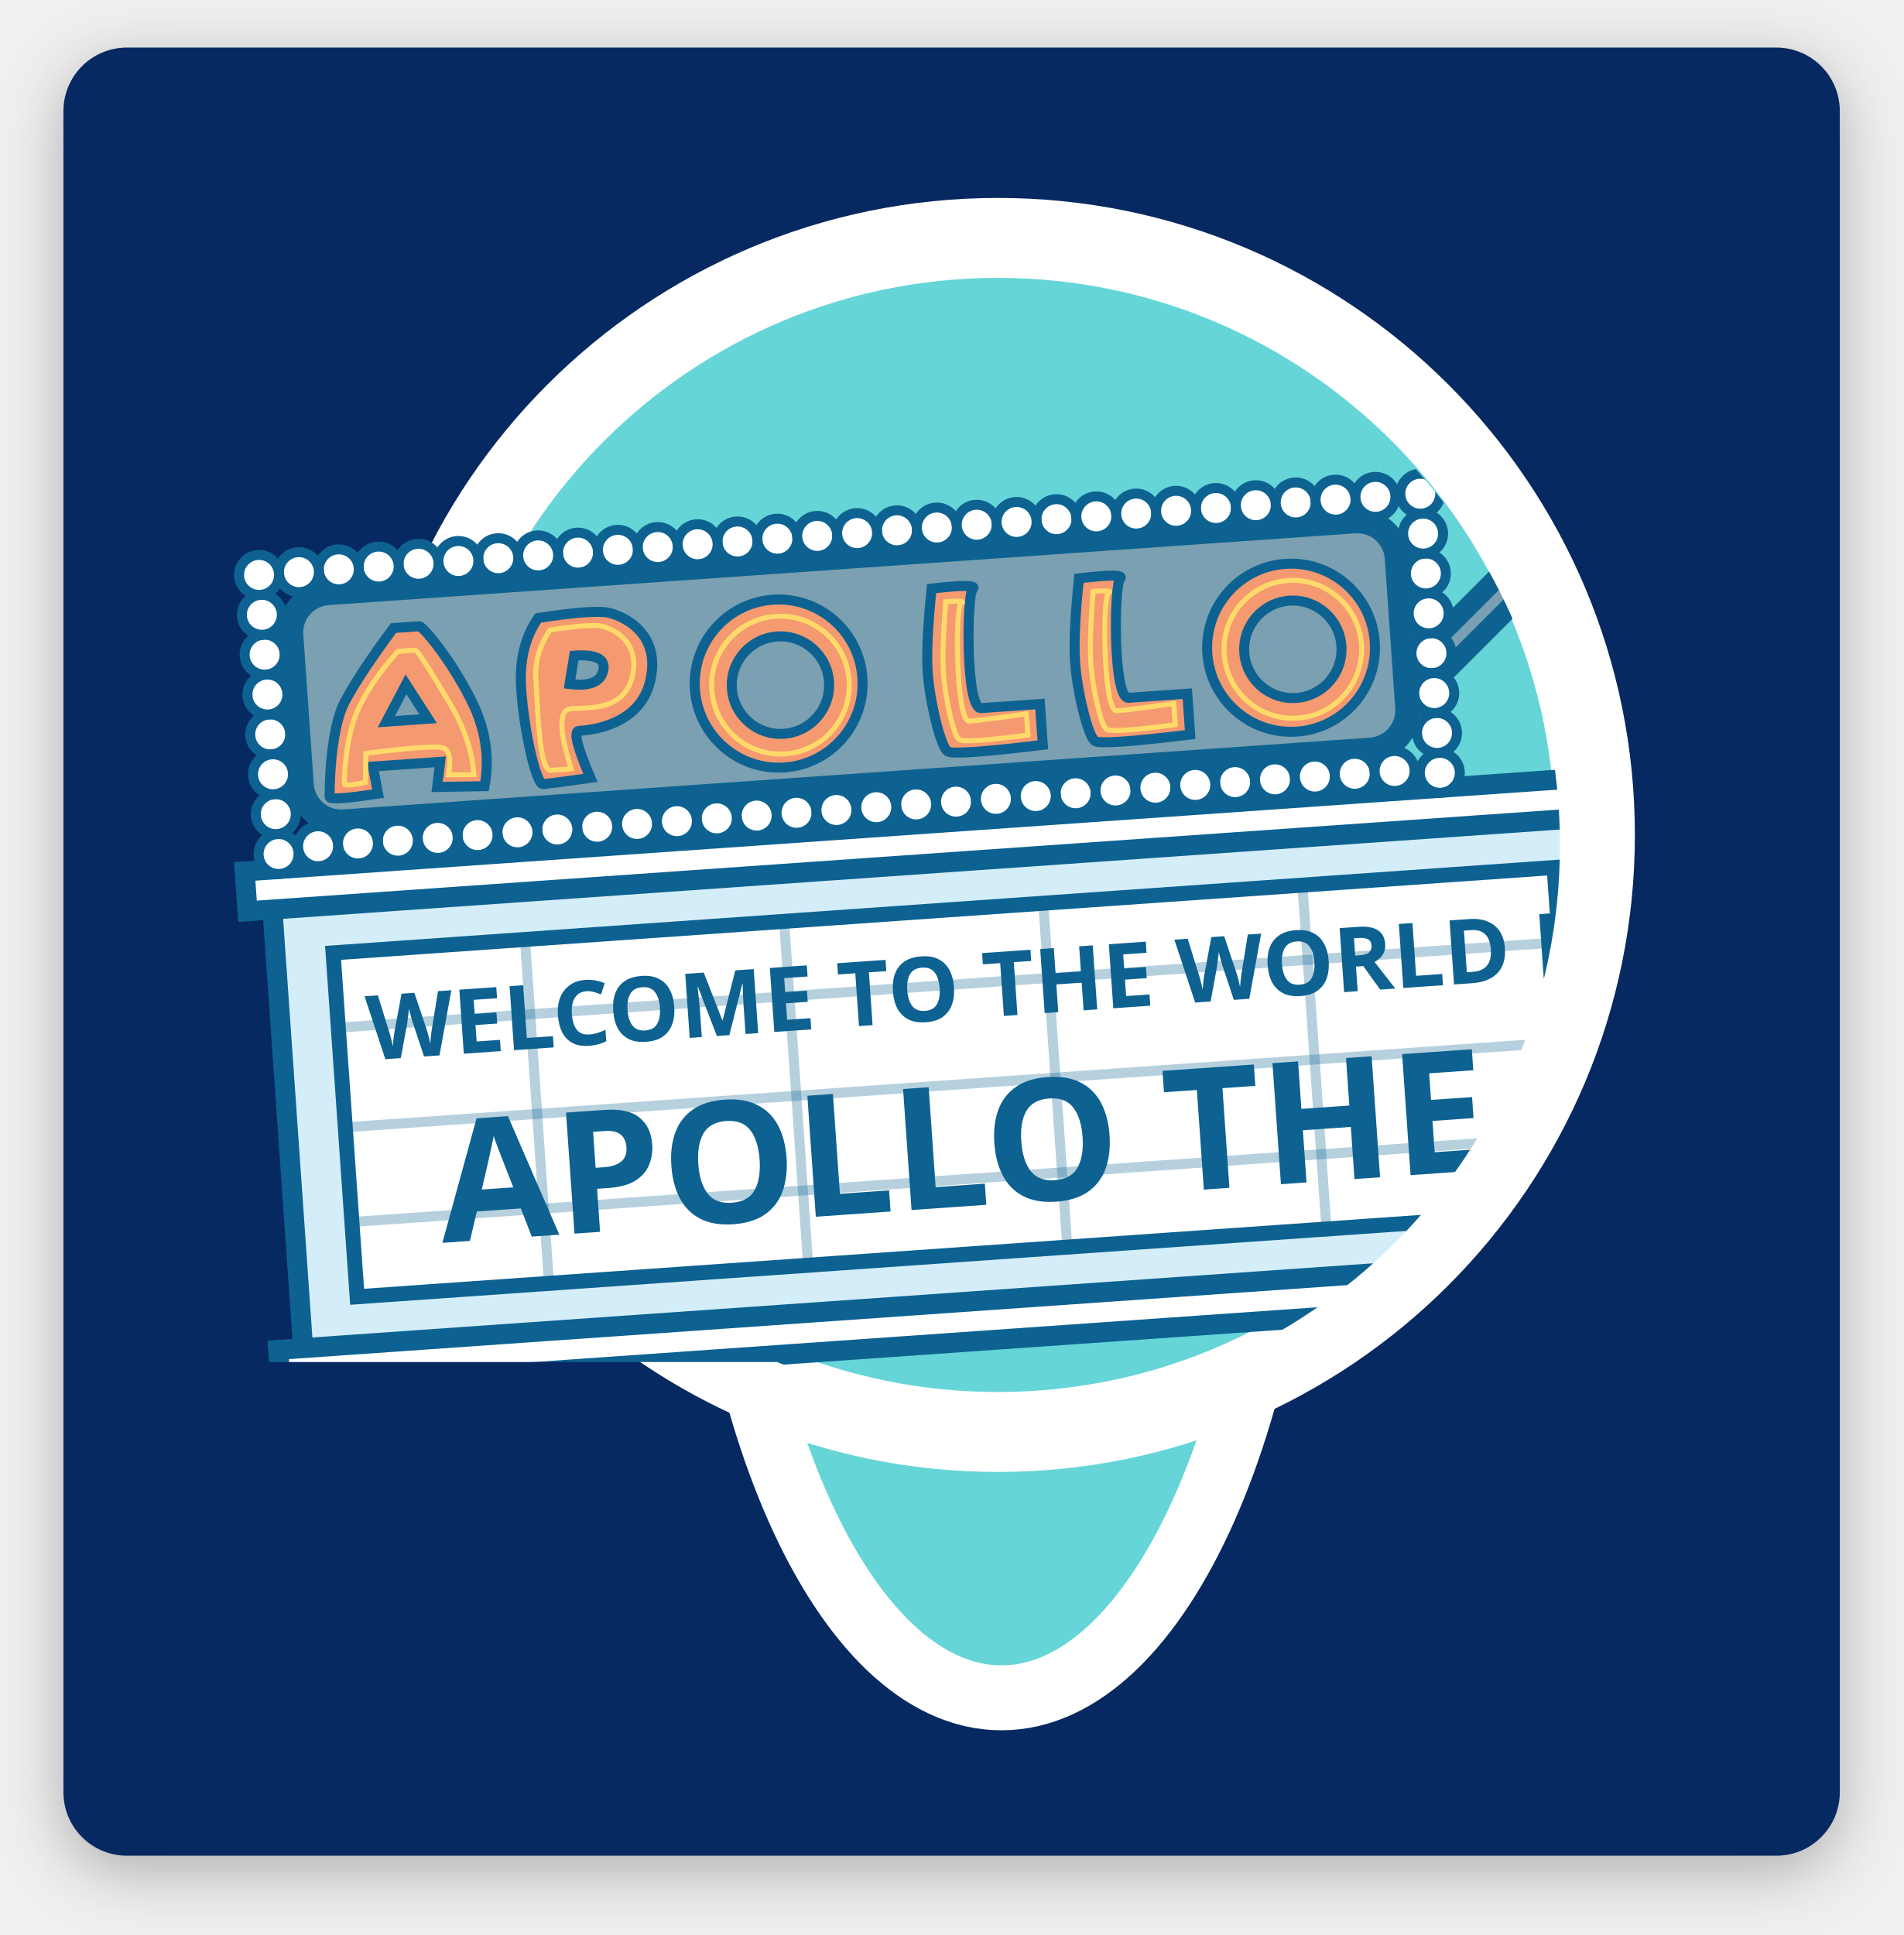
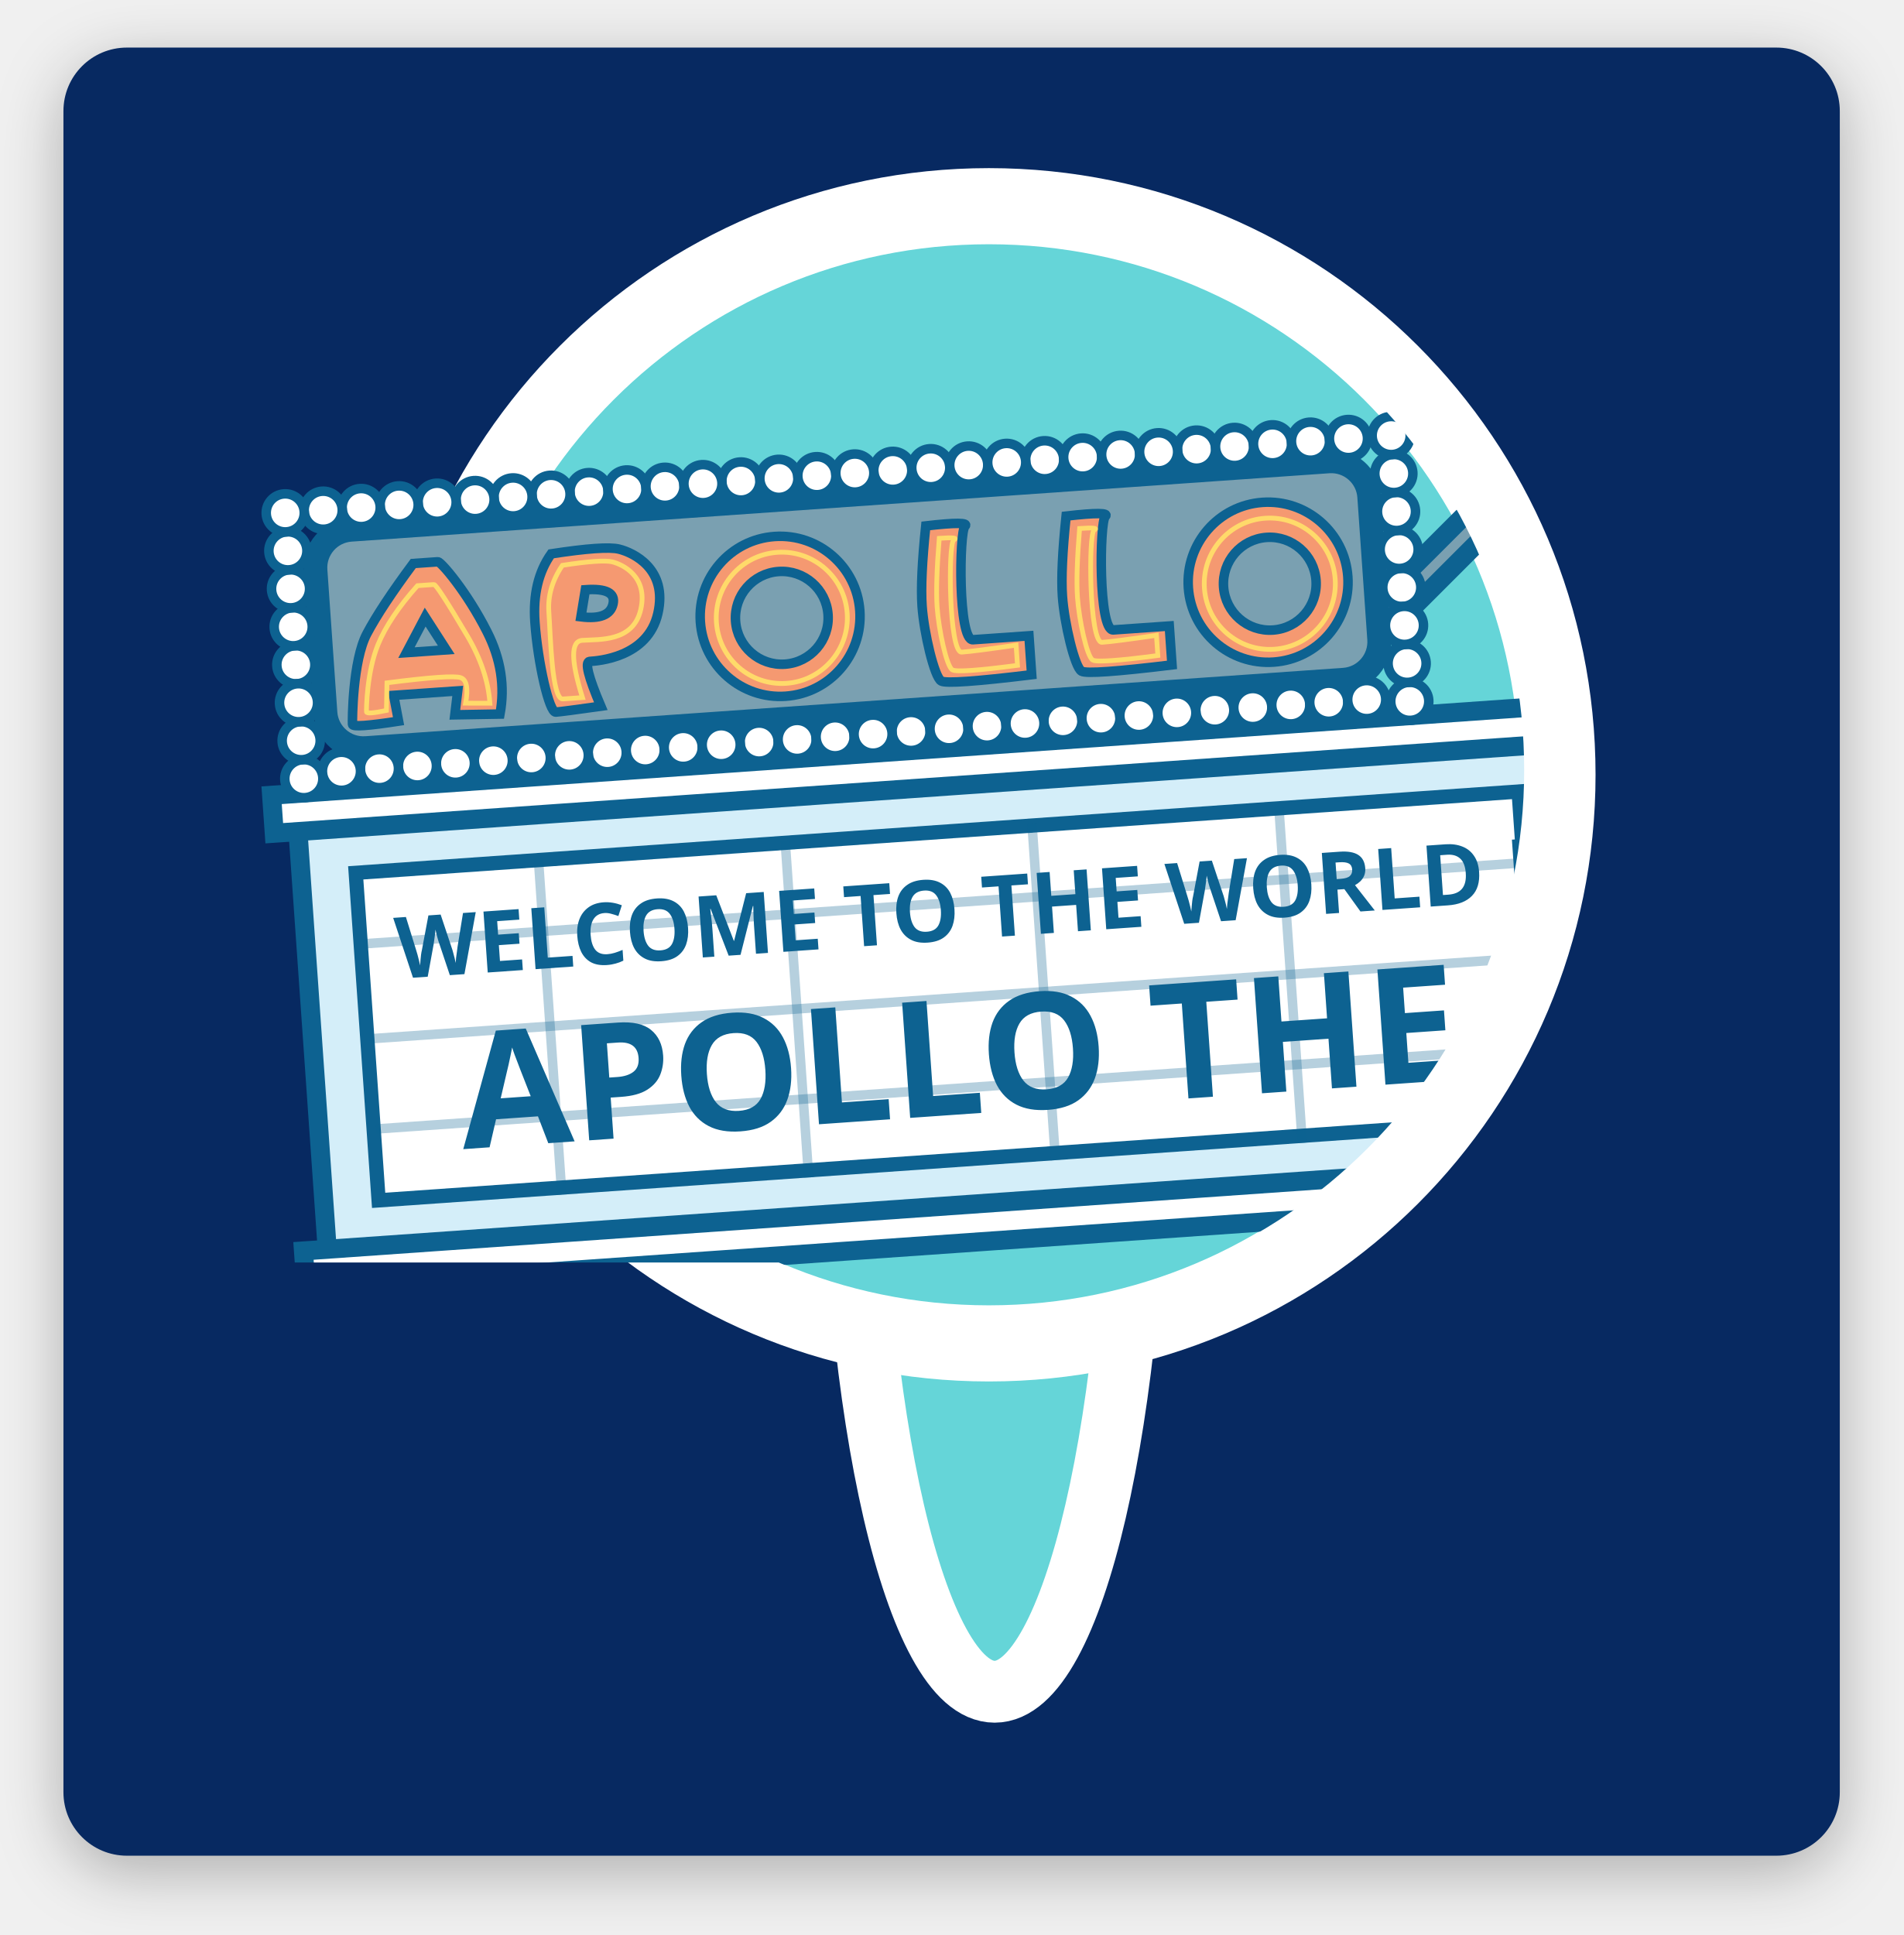
<svg xmlns="http://www.w3.org/2000/svg" xmlns:xlink="http://www.w3.org/1999/xlink" width="240px" height="244px" viewBox="0 0 240 244" version="1.1">
  <defs>
-     <rect id="path-1" x="11" y="0" width="224" height="228" rx="8" />
+     <rect id="path-1" x="6" y="0" width="224" height="228" rx="8" />
    <filter x="-5.8%" y="-4.8%" width="111.6%" height="111.4%" filterUnits="objectBoundingBox" id="filter-2">
      <feOffset dx="0" dy="2" in="SourceAlpha" result="shadowOffsetOuter1" />
      <feGaussianBlur stdDeviation="4" in="shadowOffsetOuter1" result="shadowBlurOuter1" />
      <feColorMatrix values="0 0 0 0 0   0 0 0 0 0   0 0 0 0 0  0 0 0 0.281 0" type="matrix" in="shadowBlurOuter1" />
    </filter>
-     <path d="M78.066,27.09 C90.94,13.876 108.929,5.67 128.835,5.67 C167.978,5.67 199.71,37.402 199.71,76.545 C199.71,115.688 167.978,147.42 128.835,147.42 C118.958,147.42 109.554,145.4 101.011,141.75 L5.04,141.75 C2.256,141.75 0,139.494 0,136.71 L0,32.13 C0,29.346 2.256,27.09 5.04,27.09 L78.066,27.09 Z" id="path-3" />
+     <path d="M74.349,24 C86.61,11.415 103.742,3.6 122.7,3.6 C159.979,3.6 190.2,33.821 190.2,71.1 C190.2,108.379 159.979,138.6 122.7,138.6 C113.294,138.6 104.337,136.676 96.201,133.2 L4.8,133.2 C2.149,133.2 0,131.051 0,128.4 L0,28.8 C0,26.149 2.149,24 4.8,24 L74.349,24 Z" id="path-3" />
  </defs>
  <g id="Page-1" stroke="none" stroke-width="1" fill="none" fill-rule="evenodd">
    <g id="Landing-page-Header" transform="translate(-699, -758)">
-       <g id="Pizza-Stop-Panel" transform="translate(696, 764)">
-         <g id="Rectangle">
-           <use fill="black" fill-opacity="1" filter="url(#filter-2)" xlink:href="#path-1" />
-           <use fill="#072961" fill-rule="evenodd" xlink:href="#path-1" />
-         </g>
-         <g id="Apollo-Theater-Stop" transform="translate(0, 24)">
-           <g id="Map-pin" transform="translate(53.55, 0)" fill="#65D5D8" stroke="#FFFFFF">
-             <ellipse id="Oval" stroke-width="8.19" cx="75.732" cy="102.507" rx="36.225" ry="81.585" />
-             <circle id="Oval" stroke-width="10.08" cx="75.285" cy="75.285" r="75.285" />
+       <g id="Pizza-Stop-Panel" transform="translate(701, 764)">
+         <g id="Apollo-Theater-Stop">
+           <g id="Rectangle">
+             <use fill="black" fill-opacity="1" filter="url(#filter-2)" xlink:href="#path-1" />
+             <use fill="#072961" fill-rule="evenodd" xlink:href="#path-1" />
          </g>
-           <mask id="mask-4" fill="white">
-             <use xlink:href="#path-3" />
-           </mask>
-           <g id="Combined-Shape" />
-           <g id="Apollo-" mask="url(#mask-4)">
-             <g transform="translate(142.5397, 82.36861) rotate(-4) translate(-142.5397, -82.36861) translate(33.03967, 16.86861)">
-               <g id="Bottom-Sign" stroke="none" stroke-width="1" fill="none" transform="translate(0, 54.18)">
-                 <rect id="Rectangle" stroke="#0D6291" stroke-width="2.52" fill="#D4EEF9" x="4.41" y="5.04" width="179.55" height="57.96" />
-                 <rect id="Rectangle" stroke="#0D6291" stroke-width="1.89" fill="#FFFFFF" x="11.655" y="12.285" width="154.35" height="43.47" />
-                 <g id="Sign-grid" transform="translate(12.6, 12.6)" stroke="#0D6291" stroke-linecap="square" stroke-opacity="0.3" stroke-width="1.26">
-                   <path d="M0,9.135 L152.46,9.135" id="Line-27" />
-                   <path d="M0,21.735 L152.46,21.735" id="Line-27-Copy" />
-                   <path d="M0,33.705 L152.46,33.705" id="Line-27-Copy-2" />
-                   <path d="M23.31,0 L23.31,43.47" id="Line-28" />
-                   <path d="M56.07,0 L56.07,43.47" id="Line-28-Copy" />
-                   <path d="M88.83,0 L88.83,43.47" id="Line-28-Copy-2" />
-                   <path d="M121.59,0 L121.59,43.47" id="Line-28-Copy-3" />
+           <g transform="translate(0, 20)">
+             <g>
+               <g id="Pin" transform="translate(51, 0)" fill="#65D5D8" stroke="#FFFFFF">
+                 <g id="Oval">
+                   <ellipse stroke-width="7.8" cx="72.425" cy="109.625" rx="18" ry="77.7" />
+                   <circle stroke-width="9.6" cx="71.7" cy="71.7" r="71.7" />
                </g>
-                 <rect id="Rectangle" stroke="#0D6291" stroke-width="0.63" fill="#0D6291" x="169.155" y="12.285" width="11.34" height="43.47" />
-                 <text id="WELCOME-TO-THE-WORLD" font-family="Impact" font-size="11.34" font-style="condensed" font-weight="700" fill="#0D6291">
-                   <tspan x="15.236" y="26.12">WELCOME TO THE WORLD FAMOUS</tspan>
-                 </text>
-                 <text id="APOLLO-THEATER" font-family="Impact" font-size="21.42" font-style="condensed" font-weight="700" fill="#0D6291">
-                   <tspan x="22.856" y="49.72">APOLLO THEATER</tspan>
-                 </text>
-                 <rect id="Rectangle" stroke="#0D6291" stroke-width="2.52" fill="#FFFFFF" x="1.26" y="1.26" width="189.63" height="5.04" />
-                 <rect id="Rectangle-Copy-28" stroke="#0D6291" stroke-width="2.52" fill="#FFFFFF" x="1.26" y="61.74" width="189.63" height="5.04" />
              </g>
-               <rect id="Rectangle" stroke="#0D6291" stroke-width="2.52" fill="#7AA0B1" transform="translate(166.32, 27.72) rotate(-41) translate(-166.32, -27.72) " x="129.78" y="25.83" width="73.08" height="3.78" />
-               <g id="Apollo-Sign" stroke="none" stroke-width="1" fill="none" transform="translate(3.15, 15.75)">
-                 <g id="Base" stroke="#0D6291">
-                   <rect id="Rectangle" stroke-width="3.15" fill="#7AA0B1" x="5.985" y="5.355" width="139.86" height="28.98" rx="5.04" />
-                   <g id="Lights" fill="#FFFFFF" stroke-width="1.26">
-                     <g id="Top-Row" transform="translate(5.04, 0)">
-                       <circle id="Oval" cx="37.8" cy="2.52" r="2.52" />
-                       <circle id="Oval-Copy-49" cx="32.76" cy="2.52" r="2.52" />
-                       <circle id="Oval-Copy-50" cx="27.72" cy="2.52" r="2.52" />
-                       <circle id="Oval-Copy-51" cx="22.68" cy="2.52" r="2.52" />
-                       <circle id="Oval-Copy-52" cx="17.64" cy="2.52" r="2.52" />
-                       <circle id="Oval-Copy-53" cx="12.6" cy="2.52" r="2.52" />
-                       <circle id="Oval-Copy-54" cx="7.56" cy="2.52" r="2.52" />
-                       <circle id="Oval-Copy-55" cx="2.52" cy="2.52" r="2.52" />
-                       <circle id="Oval-Copy-32" cx="57.96" cy="2.52" r="2.52" />
-                       <circle id="Oval-Copy-36" cx="78.12" cy="2.52" r="2.52" />
-                       <circle id="Oval-Copy-40" cx="98.28" cy="2.52" r="2.52" />
-                       <circle id="Oval-Copy-44" cx="118.44" cy="2.52" r="2.52" />
-                       <circle id="Oval-Copy-29" cx="42.84" cy="2.52" r="2.52" />
-                       <circle id="Oval-Copy-33" cx="63" cy="2.52" r="2.52" />
-                       <circle id="Oval-Copy-37" cx="83.16" cy="2.52" r="2.52" />
-                       <circle id="Oval-Copy-41" cx="103.32" cy="2.52" r="2.52" />
-                       <circle id="Oval-Copy-45" cx="123.48" cy="2.52" r="2.52" />
-                       <circle id="Oval-Copy-30" cx="47.88" cy="2.52" r="2.52" />
-                       <circle id="Oval-Copy-34" cx="68.04" cy="2.52" r="2.52" />
-                       <circle id="Oval-Copy-38" cx="88.2" cy="2.52" r="2.52" />
-                       <circle id="Oval-Copy-42" cx="108.36" cy="2.52" r="2.52" />
-                       <circle id="Oval-Copy-46" cx="128.52" cy="2.52" r="2.52" />
-                       <circle id="Oval-Copy-31" cx="52.92" cy="2.52" r="2.52" />
-                       <circle id="Oval-Copy-35" cx="73.08" cy="2.52" r="2.52" />
-                       <circle id="Oval-Copy-39" cx="93.24" cy="2.52" r="2.52" />
-                       <circle id="Oval-Copy-43" cx="113.4" cy="2.52" r="2.52" />
-                       <circle id="Oval-Copy-47" cx="133.56" cy="2.52" r="2.52" />
-                       <circle id="Oval-Copy-48" cx="138.6" cy="2.52" r="2.52" />
+               <mask id="mask-4" fill="white">
+                 <use xlink:href="#path-3" />
+               </mask>
+               <g id="Combined-Shape" />
+               <g id="Apollo-" mask="url(#mask-4)">
+                 <g transform="translate(189.0682, 90.58014) rotate(-4) translate(-189.0682, -90.58014) translate(32.5682, 10.58014)">
+                   <g id="Bottom-Sign" stroke="none" stroke-width="1" fill="none" transform="translate(0, 51.6)">
+                     <rect id="Rectangle" stroke="#0D6291" stroke-width="2.4" fill="#D4EEF9" x="4.2" y="4.8" width="171" height="55.2" />
+                     <rect id="Rectangle" stroke="#0D6291" stroke-width="1.8" fill="#FFFFFF" x="11.1" y="11.7" width="147" height="41.4" />
+                     <g id="Sign-grid" transform="translate(12, 12)" stroke="#0D6291" stroke-linecap="square" stroke-opacity="0.3" stroke-width="1.2">
+                       <path d="M0,8.7 L145.2,8.7" id="Line-27" />
+                       <path d="M0,20.7 L145.2,20.7" id="Line-27-Copy" />
+                       <path d="M0,32.1 L145.2,32.1" id="Line-27-Copy-2" />
+                       <path d="M22.2,0 L22.2,41.4" id="Line-28" />
+                       <path d="M53.4,0 L53.4,41.4" id="Line-28-Copy" />
+                       <path d="M84.6,0 L84.6,41.4" id="Line-28-Copy-2" />
+                       <path d="M115.8,0 L115.8,41.4" id="Line-28-Copy-3" />
                    </g>
-                     <g id="Bottom-Row" transform="translate(5.04, 34.65)">
-                       <circle id="Oval" cx="37.8" cy="2.52" r="2.52" />
-                       <circle id="Oval-Copy-49" cx="32.76" cy="2.52" r="2.52" />
-                       <circle id="Oval-Copy-50" cx="27.72" cy="2.52" r="2.52" />
-                       <circle id="Oval-Copy-51" cx="22.68" cy="2.52" r="2.52" />
-                       <circle id="Oval-Copy-52" cx="17.64" cy="2.52" r="2.52" />
-                       <circle id="Oval-Copy-53" cx="12.6" cy="2.52" r="2.52" />
-                       <circle id="Oval-Copy-54" cx="7.56" cy="2.52" r="2.52" />
-                       <circle id="Oval-Copy-55" cx="2.52" cy="2.52" r="2.52" />
-                       <circle id="Oval-Copy-32" cx="57.96" cy="2.52" r="2.52" />
-                       <circle id="Oval-Copy-36" cx="78.12" cy="2.52" r="2.52" />
-                       <circle id="Oval-Copy-40" cx="98.28" cy="2.52" r="2.52" />
-                       <circle id="Oval-Copy-44" cx="118.44" cy="2.52" r="2.52" />
-                       <circle id="Oval-Copy-29" cx="42.84" cy="2.52" r="2.52" />
-                       <circle id="Oval-Copy-33" cx="63" cy="2.52" r="2.52" />
-                       <circle id="Oval-Copy-37" cx="83.16" cy="2.52" r="2.52" />
-                       <circle id="Oval-Copy-41" cx="103.32" cy="2.52" r="2.52" />
-                       <circle id="Oval-Copy-45" cx="123.48" cy="2.52" r="2.52" />
-                       <circle id="Oval-Copy-30" cx="47.88" cy="2.52" r="2.52" />
-                       <circle id="Oval-Copy-34" cx="68.04" cy="2.52" r="2.52" />
-                       <circle id="Oval-Copy-38" cx="88.2" cy="2.52" r="2.52" />
-                       <circle id="Oval-Copy-42" cx="108.36" cy="2.52" r="2.52" />
-                       <circle id="Oval-Copy-46" cx="128.52" cy="2.52" r="2.52" />
-                       <circle id="Oval-Copy-31" cx="52.92" cy="2.52" r="2.52" />
-                       <circle id="Oval-Copy-35" cx="73.08" cy="2.52" r="2.52" />
-                       <circle id="Oval-Copy-39" cx="93.24" cy="2.52" r="2.52" />
-                       <circle id="Oval-Copy-43" cx="113.4" cy="2.52" r="2.52" />
-                       <circle id="Oval-Copy-47" cx="133.56" cy="2.52" r="2.52" />
-                       <circle id="Oval-Copy-48" cx="138.6" cy="2.52" r="2.52" />
+                     <rect id="Rectangle" stroke="#0D6291" stroke-width="0.6" fill="#0D6291" x="161.1" y="11.7" width="10.8" height="41.4" />
+                     <text id="WELCOME-TO-THE-WORLD" font-family="Impact" font-size="10.8" font-style="condensed" font-weight="700" fill="#0D6291">
+                       <tspan x="15.415" y="25.4">WELCOME TO THE WORLD FAMOUS</tspan>
+                     </text>
+                     <text id="APOLLO-THEATER" font-family="Impact" font-size="20.4" font-style="condensed" font-weight="700" fill="#0D6291">
+                       <tspan x="22.196" y="47.4">APOLLO THEATER</tspan>
+                     </text>
+                     <rect id="Rectangle" stroke="#0D6291" stroke-width="2.4" fill="#FFFFFF" x="1.2" y="1.2" width="180.6" height="4.8" />
+                     <rect id="Rectangle-Copy-28" stroke="#0D6291" stroke-width="2.4" fill="#FFFFFF" x="1.2" y="58.8" width="180.6" height="4.8" />
+                   </g>
+                   <rect id="Rectangle" stroke="#0D6291" stroke-width="2.4" fill="#7AA0B1" transform="translate(158.4, 26.4) rotate(-41) translate(-158.4, -26.4) " x="123.6" y="24.6" width="69.6" height="3.6" />
+                   <g id="Apollo-Sign" stroke="none" stroke-width="1" fill="none" transform="translate(3, 15)">
+                     <g id="Base" stroke="#0D6291">
+                       <rect id="Rectangle" stroke-width="3" fill="#7AA0B1" x="5.7" y="5.1" width="133.2" height="27.6" rx="4.8" />
+                       <g id="Lights" fill="#FFFFFF" stroke-width="1.2">
+                         <g id="Top-Row" transform="translate(4.8, 0)">
+                           <circle id="Oval" cx="36" cy="2.4" r="2.4" />
+                           <circle id="Oval-Copy-49" cx="31.2" cy="2.4" r="2.4" />
+                           <circle id="Oval-Copy-50" cx="26.4" cy="2.4" r="2.4" />
+                           <circle id="Oval-Copy-51" cx="21.6" cy="2.4" r="2.4" />
+                           <circle id="Oval-Copy-52" cx="16.8" cy="2.4" r="2.4" />
+                           <circle id="Oval-Copy-53" cx="12" cy="2.4" r="2.4" />
+                           <circle id="Oval-Copy-54" cx="7.2" cy="2.4" r="2.4" />
+                           <circle id="Oval-Copy-55" cx="2.4" cy="2.4" r="2.4" />
+                           <circle id="Oval-Copy-32" cx="55.2" cy="2.4" r="2.4" />
+                           <circle id="Oval-Copy-36" cx="74.4" cy="2.4" r="2.4" />
+                           <circle id="Oval-Copy-40" cx="93.6" cy="2.4" r="2.4" />
+                           <circle id="Oval-Copy-44" cx="112.8" cy="2.4" r="2.4" />
+                           <circle id="Oval-Copy-29" cx="40.8" cy="2.4" r="2.4" />
+                           <circle id="Oval-Copy-33" cx="60" cy="2.4" r="2.4" />
+                           <circle id="Oval-Copy-37" cx="79.2" cy="2.4" r="2.4" />
+                           <circle id="Oval-Copy-41" cx="98.4" cy="2.4" r="2.4" />
+                           <circle id="Oval-Copy-45" cx="117.6" cy="2.4" r="2.4" />
+                           <circle id="Oval-Copy-30" cx="45.6" cy="2.4" r="2.4" />
+                           <circle id="Oval-Copy-34" cx="64.8" cy="2.4" r="2.4" />
+                           <circle id="Oval-Copy-38" cx="84" cy="2.4" r="2.4" />
+                           <circle id="Oval-Copy-42" cx="103.2" cy="2.4" r="2.4" />
+                           <circle id="Oval-Copy-46" cx="122.4" cy="2.4" r="2.4" />
+                           <circle id="Oval-Copy-31" cx="50.4" cy="2.4" r="2.4" />
+                           <circle id="Oval-Copy-35" cx="69.6" cy="2.4" r="2.4" />
+                           <circle id="Oval-Copy-39" cx="88.8" cy="2.4" r="2.4" />
+                           <circle id="Oval-Copy-43" cx="108" cy="2.4" r="2.4" />
+                           <circle id="Oval-Copy-47" cx="127.2" cy="2.4" r="2.4" />
+                           <circle id="Oval-Copy-48" cx="132" cy="2.4" r="2.4" />
+                         </g>
+                         <g id="Bottom-Row" transform="translate(4.8, 33)">
+                           <circle id="Oval" cx="36" cy="2.4" r="2.4" />
+                           <circle id="Oval-Copy-49" cx="31.2" cy="2.4" r="2.4" />
+                           <circle id="Oval-Copy-50" cx="26.4" cy="2.4" r="2.4" />
+                           <circle id="Oval-Copy-51" cx="21.6" cy="2.4" r="2.4" />
+                           <circle id="Oval-Copy-52" cx="16.8" cy="2.4" r="2.4" />
+                           <circle id="Oval-Copy-53" cx="12" cy="2.4" r="2.4" />
+                           <circle id="Oval-Copy-54" cx="7.2" cy="2.4" r="2.4" />
+                           <circle id="Oval-Copy-55" cx="2.4" cy="2.4" r="2.4" />
+                           <circle id="Oval-Copy-32" cx="55.2" cy="2.4" r="2.4" />
+                           <circle id="Oval-Copy-36" cx="74.4" cy="2.4" r="2.4" />
+                           <circle id="Oval-Copy-40" cx="93.6" cy="2.4" r="2.4" />
+                           <circle id="Oval-Copy-44" cx="112.8" cy="2.4" r="2.4" />
+                           <circle id="Oval-Copy-29" cx="40.8" cy="2.4" r="2.4" />
+                           <circle id="Oval-Copy-33" cx="60" cy="2.4" r="2.4" />
+                           <circle id="Oval-Copy-37" cx="79.2" cy="2.4" r="2.4" />
+                           <circle id="Oval-Copy-41" cx="98.4" cy="2.4" r="2.4" />
+                           <circle id="Oval-Copy-45" cx="117.6" cy="2.4" r="2.4" />
+                           <circle id="Oval-Copy-30" cx="45.6" cy="2.4" r="2.4" />
+                           <circle id="Oval-Copy-34" cx="64.8" cy="2.4" r="2.4" />
+                           <circle id="Oval-Copy-38" cx="84" cy="2.4" r="2.4" />
+                           <circle id="Oval-Copy-42" cx="103.2" cy="2.4" r="2.4" />
+                           <circle id="Oval-Copy-46" cx="122.4" cy="2.4" r="2.4" />
+                           <circle id="Oval-Copy-31" cx="50.4" cy="2.4" r="2.4" />
+                           <circle id="Oval-Copy-35" cx="69.6" cy="2.4" r="2.4" />
+                           <circle id="Oval-Copy-39" cx="88.8" cy="2.4" r="2.4" />
+                           <circle id="Oval-Copy-43" cx="108" cy="2.4" r="2.4" />
+                           <circle id="Oval-Copy-47" cx="127.2" cy="2.4" r="2.4" />
+                           <circle id="Oval-Copy-48" cx="132" cy="2.4" r="2.4" />
+                         </g>
+                         <g id="Left-Row" transform="translate(2.4, 19.2) rotate(-90) translate(-2.4, -19.2) translate(-16.8, 16.8)">
+                           <circle id="Oval-Copy-44" cx="16.8" cy="2.4" r="2.4" />
+                           <circle id="Oval-Copy-41" cx="2.4" cy="2.4" r="2.4" />
+                           <circle id="Oval-Copy-45" cx="21.6" cy="2.4" r="2.4" />
+                           <circle id="Oval-Copy-42" cx="7.2" cy="2.4" r="2.4" />
+                           <circle id="Oval-Copy-46" cx="26.4" cy="2.4" r="2.4" />
+                           <circle id="Oval-Copy-43" cx="12" cy="2.4" r="2.4" />
+                           <circle id="Oval-Copy-47" cx="31.2" cy="2.4" r="2.4" />
+                           <circle id="Oval-Copy-48" cx="36" cy="2.4" r="2.4" />
+                         </g>
+                         <g id="Right-Row" transform="translate(142.2, 19.2) rotate(-90) translate(-142.2, -19.2) translate(123, 16.8)">
+                           <circle id="Oval-Copy-44" cx="16.8" cy="2.4" r="2.4" />
+                           <circle id="Oval-Copy-41" cx="2.4" cy="2.4" r="2.4" />
+                           <circle id="Oval-Copy-45" cx="21.6" cy="2.4" r="2.4" />
+                           <circle id="Oval-Copy-42" cx="7.2" cy="2.4" r="2.4" />
+                           <circle id="Oval-Copy-46" cx="26.4" cy="2.4" r="2.4" />
+                           <circle id="Oval-Copy-43" cx="12" cy="2.4" r="2.4" />
+                           <circle id="Oval-Copy-47" cx="31.2" cy="2.4" r="2.4" />
+                           <circle id="Oval-Copy-48" cx="36" cy="2.4" r="2.4" />
+                         </g>
+                       </g>
                    </g>
-                     <g id="Left-Row" transform="translate(2.52, 20.16) rotate(-90) translate(-2.52, -20.16) translate(-17.64, 17.64)">
-                       <circle id="Oval-Copy-44" cx="17.64" cy="2.52" r="2.52" />
-                       <circle id="Oval-Copy-41" cx="2.52" cy="2.52" r="2.52" />
-                       <circle id="Oval-Copy-45" cx="22.68" cy="2.52" r="2.52" />
-                       <circle id="Oval-Copy-42" cx="7.56" cy="2.52" r="2.52" />
-                       <circle id="Oval-Copy-46" cx="27.72" cy="2.52" r="2.52" />
-                       <circle id="Oval-Copy-43" cx="12.6" cy="2.52" r="2.52" />
-                       <circle id="Oval-Copy-47" cx="32.76" cy="2.52" r="2.52" />
-                       <circle id="Oval-Copy-48" cx="37.8" cy="2.52" r="2.52" />
+                     <g id="Letters" transform="translate(9, 9.6)">
+                       <g id="A" transform="translate(0, 0.294474)">
+                         <path d="M9.059,-1.42108547e-14 C10.895,-1.42108547e-14 11.933,-1.42108547e-14 12.173,-1.42108547e-14 C12.533,-1.42108547e-14 15.519,3.954 17.748,9.247 C19.234,12.776 19.533,16.261 18.645,19.702 L12.958,19.4 L13.529,16.416 L5.435,16.416 L5.823,19.702 C1.941,20.027 -1.95399252e-13,20.027 -1.95399252e-13,19.702 C-1.95399252e-13,19.215 0.562,11.711 2.6,8.433 C3.959,6.248 6.112,3.437 9.059,-1.42108547e-14 Z M10.085,6.846 L7.418,11.153 L12.449,11.153 L10.085,6.846 Z" id="Combined-Shape" stroke="#0D6291" stroke-width="1.2" fill="#F59971" />
+                         <path d="M9.391,2.827 C6.836,5.317 5.009,7.672 3.91,9.893 C2.261,13.225 1.871,17.895 1.871,18.25 C1.871,18.486 2.711,18.486 4.392,18.25 L4.7,14.781 C10.18,14.461 13.288,14.461 14.023,14.781 C14.759,15.102 14.889,16.185 14.415,18.029 L17.471,18.25 C17.471,15.461 16.718,12.565 15.213,9.561 C12.955,5.054 11.719,2.827 11.478,2.827 C11.317,2.827 10.621,2.827 9.391,2.827 Z" id="Path-13-Copy" stroke="#FFDA6A" stroke-width="0.6" />
+                       </g>
+                       <g id="P" transform="translate(23.84794, 0.012097)">
+                         <path d="M2.643,0.282 C7.186,-0.094 10.045,-0.094 11.218,0.282 C12.979,0.847 17.21,3.201 15.545,8.707 C13.881,14.212 7.527,14.153 6.547,14.153 C5.894,14.153 6.228,16.062 7.548,19.882 C4.278,20.113 2.371,20.228 1.826,20.228 C1.009,20.228 2.13162821e-14,13.899 2.13162821e-14,8.707 C2.13162821e-14,5.246 0.881,2.437 2.643,0.282 Z M6.632,5.096 L5.834,8.461 C8.199,8.928 9.583,8.484 9.985,7.129 C10.387,5.773 9.27,5.096 6.632,5.096 Z" id="Combined-Shape" stroke="#0D6291" stroke-width="1.2" fill="#F59971" />
+                         <path d="M3.957,1.824 C2.546,3.611 1.841,5.528 1.841,7.576 C1.841,10.649 1.433,18.638 2.839,18.638 C3.777,18.638 4.603,18.638 5.317,18.638 C4.176,13.836 4.334,11.435 5.79,11.435 C7.975,11.435 12.207,12.114 13.429,8.047 C14.651,3.98 11.545,2.241 10.252,1.824 C9.39,1.546 7.292,1.546 3.957,1.824 Z" id="Path-15-Copy" stroke="#FFDA6A" stroke-width="0.6" />
+                       </g>
+                       <g id="O" transform="translate(44.65979, 0.073621)">
+                         <path d="M10.08,20.192 C4.513,20.192 0,15.672 0,10.096 C0,4.52 4.513,0 10.08,0 C15.646,0 20.159,4.52 20.159,10.096 C20.159,15.672 15.646,20.192 10.08,20.192 Z M10.281,16.154 C13.51,16.154 16.127,13.532 16.127,10.298 C16.127,7.064 13.51,4.442 10.281,4.442 C7.052,4.442 4.435,7.064 4.435,10.298 C4.435,13.532 7.052,16.154 10.281,16.154 Z" id="Combined-Shape" stroke="#0D6291" stroke-width="1.2" fill="#F59971" />
+                         <ellipse id="Oval" stroke="#FFDA6A" stroke-width="0.6" cx="10.281" cy="10.298" rx="8.265" ry="8.279" />
+                       </g>
+                       <g id="O-Copy" transform="translate(106.3471, 0.073621)">
+                         <path d="M10.08,20.192 C4.513,20.192 0,15.672 0,10.096 C0,4.52 4.513,0 10.08,0 C15.646,0 20.159,4.52 20.159,10.096 C20.159,15.672 15.646,20.192 10.08,20.192 Z M10.281,16.154 C13.51,16.154 16.127,13.532 16.127,10.298 C16.127,7.064 13.51,4.442 10.281,4.442 C7.052,4.442 4.435,7.064 4.435,10.298 C4.435,13.532 7.052,16.154 10.281,16.154 Z" id="Combined-Shape" stroke="#0D6291" stroke-width="1.2" fill="#F59971" />
+                         <ellipse id="Oval" stroke="#FFDA6A" stroke-width="0.6" cx="10.281" cy="10.298" rx="8.265" ry="8.279" />
+                       </g>
+                       <g id="L" transform="translate(72.69058, 0)">
+                         <path d="M1.169,0.074 C0.39,4.524 0,7.875 0,10.126 C0,13.504 0.921,19.183 1.753,19.724 C2.308,20.085 6.118,20.085 13.182,19.724 L13.182,14.807 C9.718,14.807 7.357,14.807 6.097,14.807 C4.209,14.807 5.315,1.097 6.097,0.457 C6.619,0.03 4.976,-0.098 1.169,0.074 Z" id="Path-17" stroke="#0D6291" stroke-width="1.2" fill="#F59971" />
+                         <path d="M2.755,1.751 C2.173,5.588 1.882,8.462 1.882,10.372 C1.882,13.237 2.541,17.962 3.258,18.421 C3.735,18.727 6.477,18.727 11.481,18.421 L11.481,15.865 C7.962,16.134 5.661,16.269 4.577,16.269 C2.952,16.269 3.806,2.402 4.577,2.077 C5.091,1.86 4.484,1.751 2.755,1.751 Z" id="Path-17-Copy" stroke="#FFDA6A" stroke-width="0.6" />
+                       </g>
+                       <g id="L-Copy" transform="translate(90.43071, 0)">
+                         <path d="M1.169,0.074 C0.39,4.524 0,7.875 0,10.126 C0,13.504 0.921,19.183 1.753,19.724 C2.308,20.085 6.118,20.085 13.182,19.724 L13.182,14.807 C9.718,14.807 7.357,14.807 6.097,14.807 C4.209,14.807 5.315,1.097 6.097,0.457 C6.619,0.03 4.976,-0.098 1.169,0.074 Z" id="Path-17" stroke="#0D6291" stroke-width="1.2" fill="#F59971" />
+                         <path d="M2.755,1.751 C2.173,5.588 1.882,8.462 1.882,10.372 C1.882,13.237 2.541,17.962 3.258,18.421 C3.735,18.727 6.477,18.727 11.481,18.421 L11.481,15.865 C7.962,16.134 5.661,16.269 4.577,16.269 C2.952,16.269 3.806,2.402 4.577,2.077 C5.091,1.86 4.484,1.751 2.755,1.751 Z" id="Path-17-Copy" stroke="#FFDA6A" stroke-width="0.6" />
+                       </g>
                    </g>
-                     <g id="Right-Row" transform="translate(149.31, 20.16) rotate(-90) translate(-149.31, -20.16) translate(129.15, 17.64)">
-                       <circle id="Oval-Copy-44" cx="17.64" cy="2.52" r="2.52" />
-                       <circle id="Oval-Copy-41" cx="2.52" cy="2.52" r="2.52" />
-                       <circle id="Oval-Copy-45" cx="22.68" cy="2.52" r="2.52" />
-                       <circle id="Oval-Copy-42" cx="7.56" cy="2.52" r="2.52" />
-                       <circle id="Oval-Copy-46" cx="27.72" cy="2.52" r="2.52" />
-                       <circle id="Oval-Copy-43" cx="12.6" cy="2.52" r="2.52" />
-                       <circle id="Oval-Copy-47" cx="32.76" cy="2.52" r="2.52" />
-                       <circle id="Oval-Copy-48" cx="37.8" cy="2.52" r="2.52" />
-                     </g>
-                   </g>
-                 </g>
-                 <g id="Letters" transform="translate(9.45, 10.08)">
-                   <g id="A" transform="translate(0, 0.309198)">
-                     <path d="M9.512,-1.42108547e-14 C11.44,-1.42108547e-14 12.53,-1.42108547e-14 12.782,-1.42108547e-14 C13.159,-1.42108547e-14 16.295,4.152 18.635,9.71 C20.196,13.415 20.51,17.074 19.577,20.688 L13.606,20.37 L14.205,17.237 L5.707,17.237 L6.114,20.688 C2.038,21.029 -1.95399252e-13,21.029 -1.95399252e-13,20.688 C-1.95399252e-13,20.176 0.59,12.297 2.73,8.855 C4.157,6.56 6.417,3.609 9.512,-1.42108547e-14 Z M10.59,7.189 L7.789,11.711 L13.071,11.711 L10.59,7.189 Z" id="Combined-Shape" stroke="#0D6291" stroke-width="1.26" fill="#F59971" />
-                     <path d="M9.861,2.968 C7.178,5.582 5.259,8.056 4.105,10.388 C2.374,13.886 1.964,18.79 1.964,19.162 C1.964,19.41 2.847,19.41 4.612,19.162 L4.935,15.52 C10.689,15.184 13.952,15.184 14.724,15.52 C15.497,15.857 15.634,16.994 15.136,18.931 L18.344,19.162 C18.344,16.235 17.554,13.193 15.973,10.039 C13.602,5.307 12.305,2.968 12.052,2.968 C11.883,2.968 11.153,2.968 9.861,2.968 Z" id="Path-13-Copy" stroke="#FFDA6A" stroke-width="0.63" />
-                   </g>
-                   <g id="P" transform="translate(25.04034, 0.012702)">
-                     <path d="M2.776,0.296 C7.546,-0.099 10.547,-0.099 11.779,0.296 C13.628,0.889 18.07,3.361 16.323,9.142 C14.575,14.923 7.904,14.86 6.875,14.86 C6.189,14.86 6.539,16.865 7.926,20.876 C4.492,21.118 2.489,21.24 1.917,21.24 C1.059,21.24 2.13162821e-14,14.594 2.13162821e-14,9.142 C2.13162821e-14,5.508 0.925,2.559 2.776,0.296 Z M6.963,5.351 L6.126,8.885 C8.609,9.375 10.062,8.908 10.484,7.485 C10.907,6.062 9.733,5.351 6.963,5.351 Z" id="Combined-Shape" stroke="#0D6291" stroke-width="1.26" fill="#F59971" />
-                     <path d="M4.154,1.915 C2.673,3.791 1.933,5.804 1.933,7.955 C1.933,11.181 1.504,19.57 2.981,19.57 C3.966,19.57 4.833,19.57 5.583,19.57 C4.385,14.528 4.55,12.007 6.08,12.007 C8.374,12.007 12.817,12.719 14.1,8.449 C15.384,4.179 12.122,2.353 10.765,1.915 C9.86,1.623 7.656,1.623 4.154,1.915 Z" id="Path-15-Copy" stroke="#FFDA6A" stroke-width="0.63" />
-                   </g>
-                   <g id="O" transform="translate(46.89278, 0.077302)">
-                     <path d="M10.584,21.202 C4.738,21.202 0,16.456 0,10.601 C0,4.746 4.738,0 10.584,0 C16.429,0 21.167,4.746 21.167,10.601 C21.167,16.456 16.429,21.202 10.584,21.202 Z M10.795,16.962 C14.185,16.962 16.934,14.209 16.934,10.813 C16.934,7.417 14.185,4.664 10.795,4.664 C7.405,4.664 4.657,7.417 4.657,10.813 C4.657,14.209 7.405,16.962 10.795,16.962 Z" id="Combined-Shape" stroke="#0D6291" stroke-width="1.26" fill="#F59971" />
-                     <ellipse id="Oval" stroke="#FFDA6A" stroke-width="0.63" cx="10.795" cy="10.813" rx="8.679" ry="8.693" />
-                   </g>
-                   <g id="O-Copy" transform="translate(111.6644, 0.077302)">
-                     <path d="M10.584,21.202 C4.738,21.202 0,16.456 0,10.601 C0,4.746 4.738,0 10.584,0 C16.429,0 21.167,4.746 21.167,10.601 C21.167,16.456 16.429,21.202 10.584,21.202 Z M10.795,16.962 C14.185,16.962 16.934,14.209 16.934,10.813 C16.934,7.417 14.185,4.664 10.795,4.664 C7.405,4.664 4.657,7.417 4.657,10.813 C4.657,14.209 7.405,16.962 10.795,16.962 Z" id="Combined-Shape" stroke="#0D6291" stroke-width="1.26" fill="#F59971" />
-                     <ellipse id="Oval" stroke="#FFDA6A" stroke-width="0.63" cx="10.795" cy="10.813" rx="8.679" ry="8.693" />
-                   </g>
-                   <g id="L" transform="translate(76.32511, 0)">
-                     <path d="M1.228,0.077 C0.409,4.75 0,8.268 0,10.633 C0,14.179 0.967,20.142 1.841,20.711 C2.424,21.09 6.424,21.09 13.841,20.711 L13.841,15.547 C10.204,15.547 7.724,15.547 6.402,15.547 C4.419,15.547 5.58,1.152 6.402,0.48 C6.95,0.032 5.225,-0.103 1.228,0.077 Z" id="Path-17" stroke="#0D6291" stroke-width="1.26" fill="#F59971" />
-                     <path d="M2.893,1.839 C2.281,5.868 1.976,8.885 1.976,10.89 C1.976,13.899 2.668,18.86 3.421,19.342 C3.922,19.663 6.8,19.663 12.055,19.342 L12.055,16.658 C8.361,16.941 5.944,17.082 4.806,17.082 C3.099,17.082 3.997,2.522 4.806,2.18 C5.346,1.953 4.708,1.839 2.893,1.839 Z" id="Path-17-Copy" stroke="#FFDA6A" stroke-width="0.63" />
-                   </g>
-                   <g id="L-Copy" transform="translate(94.95224, 0)">
-                     <path d="M1.228,0.077 C0.409,4.75 0,8.268 0,10.633 C0,14.179 0.967,20.142 1.841,20.711 C2.424,21.09 6.424,21.09 13.841,20.711 L13.841,15.547 C10.204,15.547 7.724,15.547 6.402,15.547 C4.419,15.547 5.58,1.152 6.402,0.48 C6.95,0.032 5.225,-0.103 1.228,0.077 Z" id="Path-17" stroke="#0D6291" stroke-width="1.26" fill="#F59971" />
-                     <path d="M2.893,1.839 C2.281,5.868 1.976,8.885 1.976,10.89 C1.976,13.899 2.668,18.86 3.421,19.342 C3.922,19.663 6.8,19.663 12.055,19.342 L12.055,16.658 C8.361,16.941 5.944,17.082 4.806,17.082 C3.099,17.082 3.997,2.522 4.806,2.18 C5.346,1.953 4.708,1.839 2.893,1.839 Z" id="Path-17-Copy" stroke="#FFDA6A" stroke-width="0.63" />
                  </g>
                </g>
              </g>
            </g>
          </g>
        </g>
      </g>
    </g>
  </g>
</svg>
